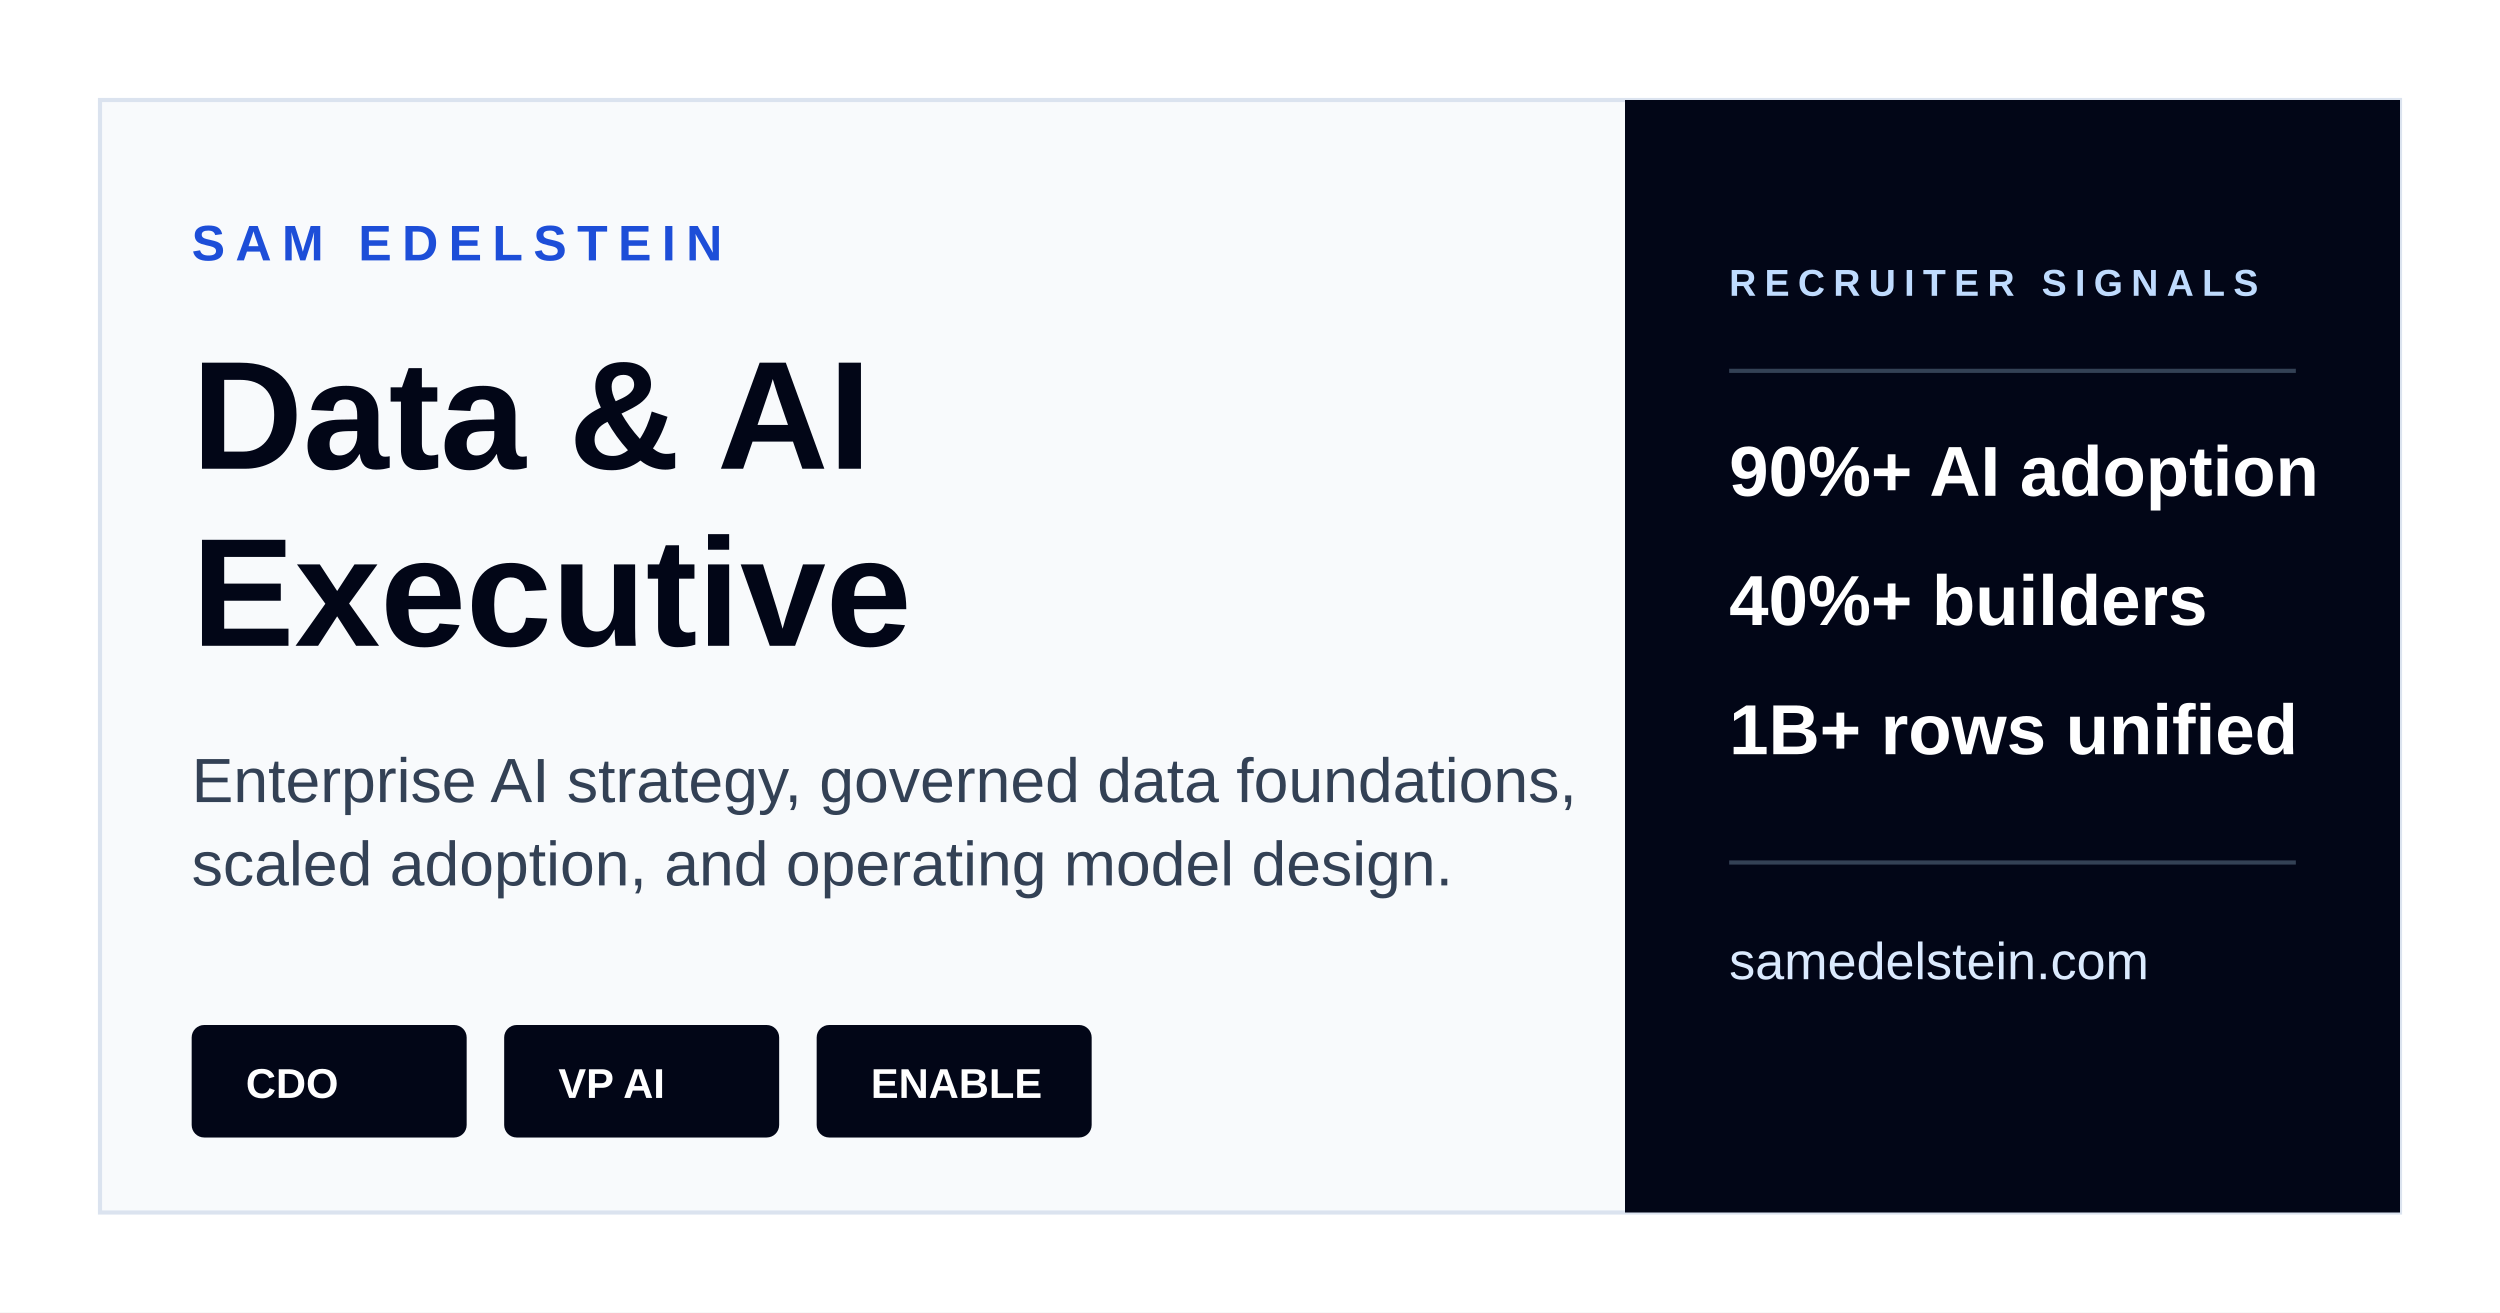
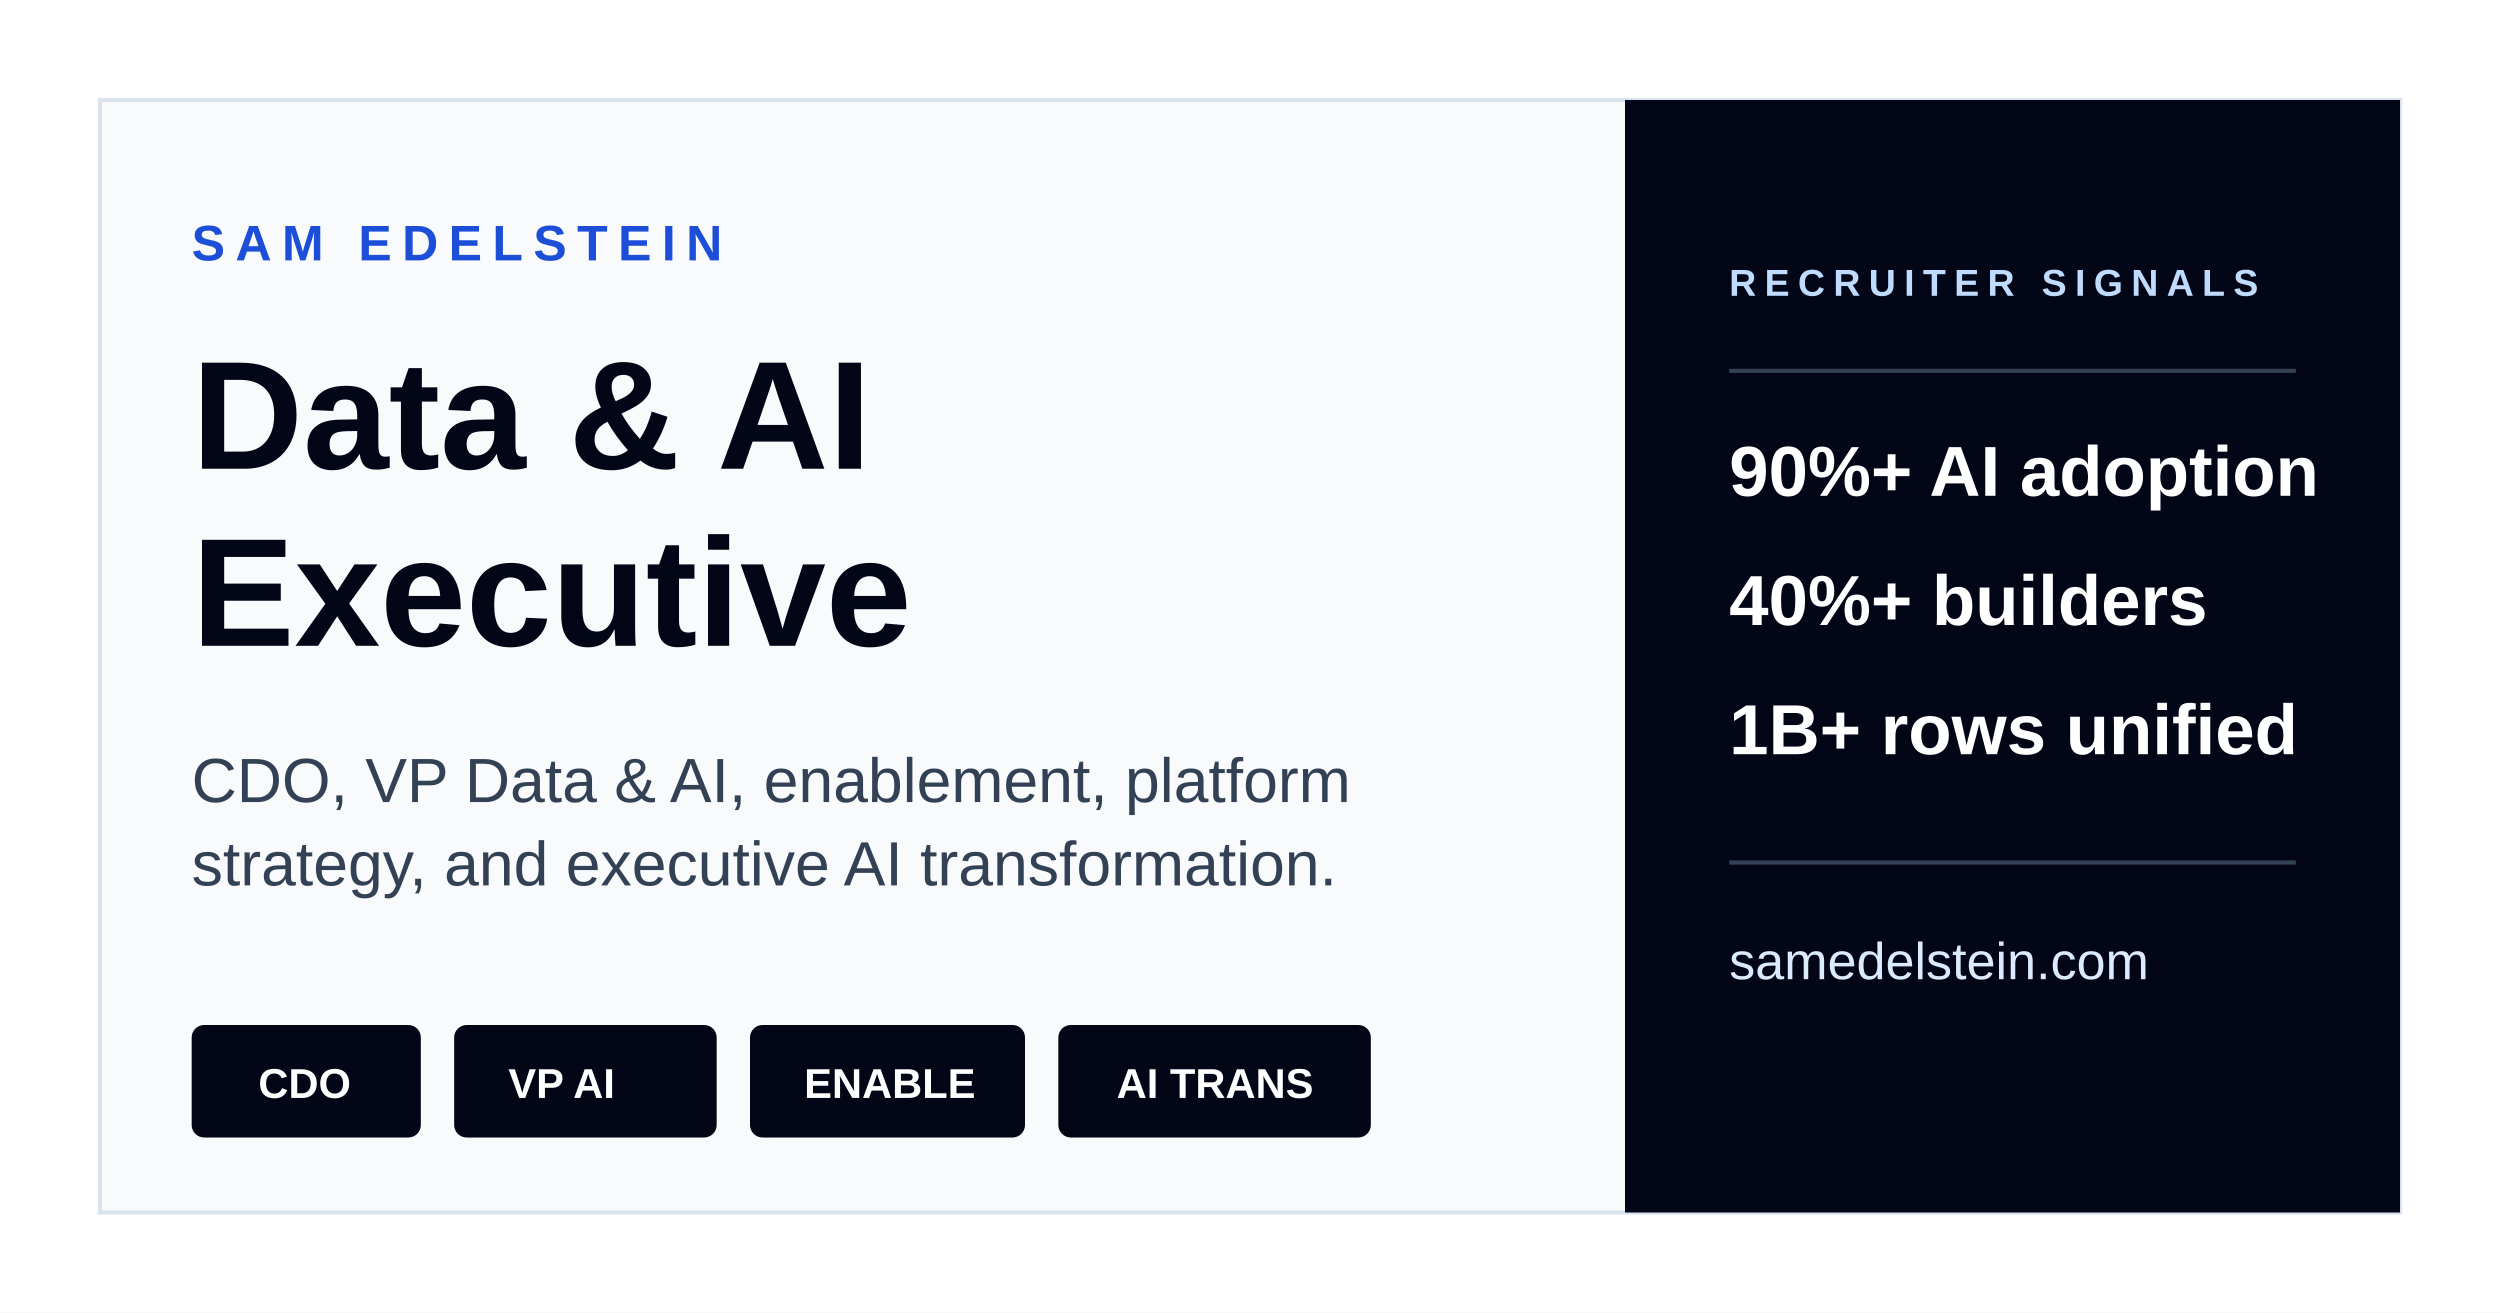
<svg xmlns="http://www.w3.org/2000/svg" width="1200" height="630" viewBox="0 0 1200 630" role="img" aria-labelledby="title desc">
  <rect width="1200" height="630" fill="#ffffff" />
  <rect x="48" y="48" width="1104" height="534" fill="#f8fafc" stroke="#dbe3ef" stroke-width="2" />
  <rect x="780" y="48" width="372" height="534" fill="#020617" />
  <text x="92" y="125" fill="#1d4ed8" font-family="Arial, Helvetica, sans-serif" font-size="24" font-weight="700" letter-spacing="5">SAM EDELSTEIN</text>
  <text x="92" y="225" fill="#020617" font-family="Arial, Helvetica, sans-serif" font-size="74" font-weight="700">Data &amp; AI</text>
  <text x="92" y="310" fill="#020617" font-family="Arial, Helvetica, sans-serif" font-size="74" font-weight="700">Executive</text>
-   <text x="92" y="385" fill="#334155" font-family="Arial, Helvetica, sans-serif" font-size="30">Enterprise AI strategy, governed data foundations,</text>
-   <text x="92" y="425" fill="#334155" font-family="Arial, Helvetica, sans-serif" font-size="30">scaled adoption, and operating model design.</text>
+   <text x="92" y="385" fill="#334155" font-family="Arial, Helvetica, sans-serif" font-size="30">CDO, VP Data &amp; AI, enablement, platform</text>
+   <text x="92" y="425" fill="#334155" font-family="Arial, Helvetica, sans-serif" font-size="30">strategy, and executive AI transformation.</text>
  <g fill="#020617">
-     <rect x="92" y="492" width="132" height="54" rx="6" />
-     <rect x="242" y="492" width="132" height="54" rx="6" />
-     <rect x="392" y="492" width="132" height="54" rx="6" />
+     <rect x="92" y="492" width="110" height="54" rx="6" />
+     <rect x="218" y="492" width="126" height="54" rx="6" />
+     <rect x="360" y="492" width="132" height="54" rx="6" />
+     <rect x="508" y="492" width="150" height="54" rx="6" />
  </g>
-   <text x="118" y="527" fill="#ffffff" font-family="Arial, Helvetica, sans-serif" font-size="20" font-weight="700">CDO</text>
-   <text x="268" y="527" fill="#ffffff" font-family="Arial, Helvetica, sans-serif" font-size="20" font-weight="700">VP AI</text>
-   <text x="418" y="527" fill="#ffffff" font-family="Arial, Helvetica, sans-serif" font-size="20" font-weight="700">ENABLE</text>
+   <text x="124" y="527" fill="#ffffff" font-family="Arial, Helvetica, sans-serif" font-size="20" font-weight="700">CDO</text>
+   <text x="244" y="527" fill="#ffffff" font-family="Arial, Helvetica, sans-serif" font-size="20" font-weight="700">VP AI</text>
+   <text x="386" y="527" fill="#ffffff" font-family="Arial, Helvetica, sans-serif" font-size="20" font-weight="700">ENABLE</text>
+   <text x="536" y="527" fill="#ffffff" font-family="Arial, Helvetica, sans-serif" font-size="20" font-weight="700">AI TRANS</text>
  <text x="830" y="142" fill="#bfdbfe" font-family="Arial, Helvetica, sans-serif" font-size="18" font-weight="700" letter-spacing="4">RECRUITER SIGNALS</text>
  <line x1="830" y1="178" x2="1102" y2="178" stroke="#334155" stroke-width="2" />
  <text x="830" y="238" fill="#ffffff" font-family="Arial, Helvetica, sans-serif" font-size="34" font-weight="700">90%+ AI adoption</text>
  <text x="830" y="300" fill="#ffffff" font-family="Arial, Helvetica, sans-serif" font-size="34" font-weight="700">40%+ builders</text>
  <text x="830" y="362" fill="#ffffff" font-family="Arial, Helvetica, sans-serif" font-size="34" font-weight="700">1B+ rows unified</text>
  <line x1="830" y1="414" x2="1102" y2="414" stroke="#334155" stroke-width="2" />
  <text x="830" y="470" fill="#dbeafe" font-family="Arial, Helvetica, sans-serif" font-size="25">samedelstein.com</text>
</svg>
